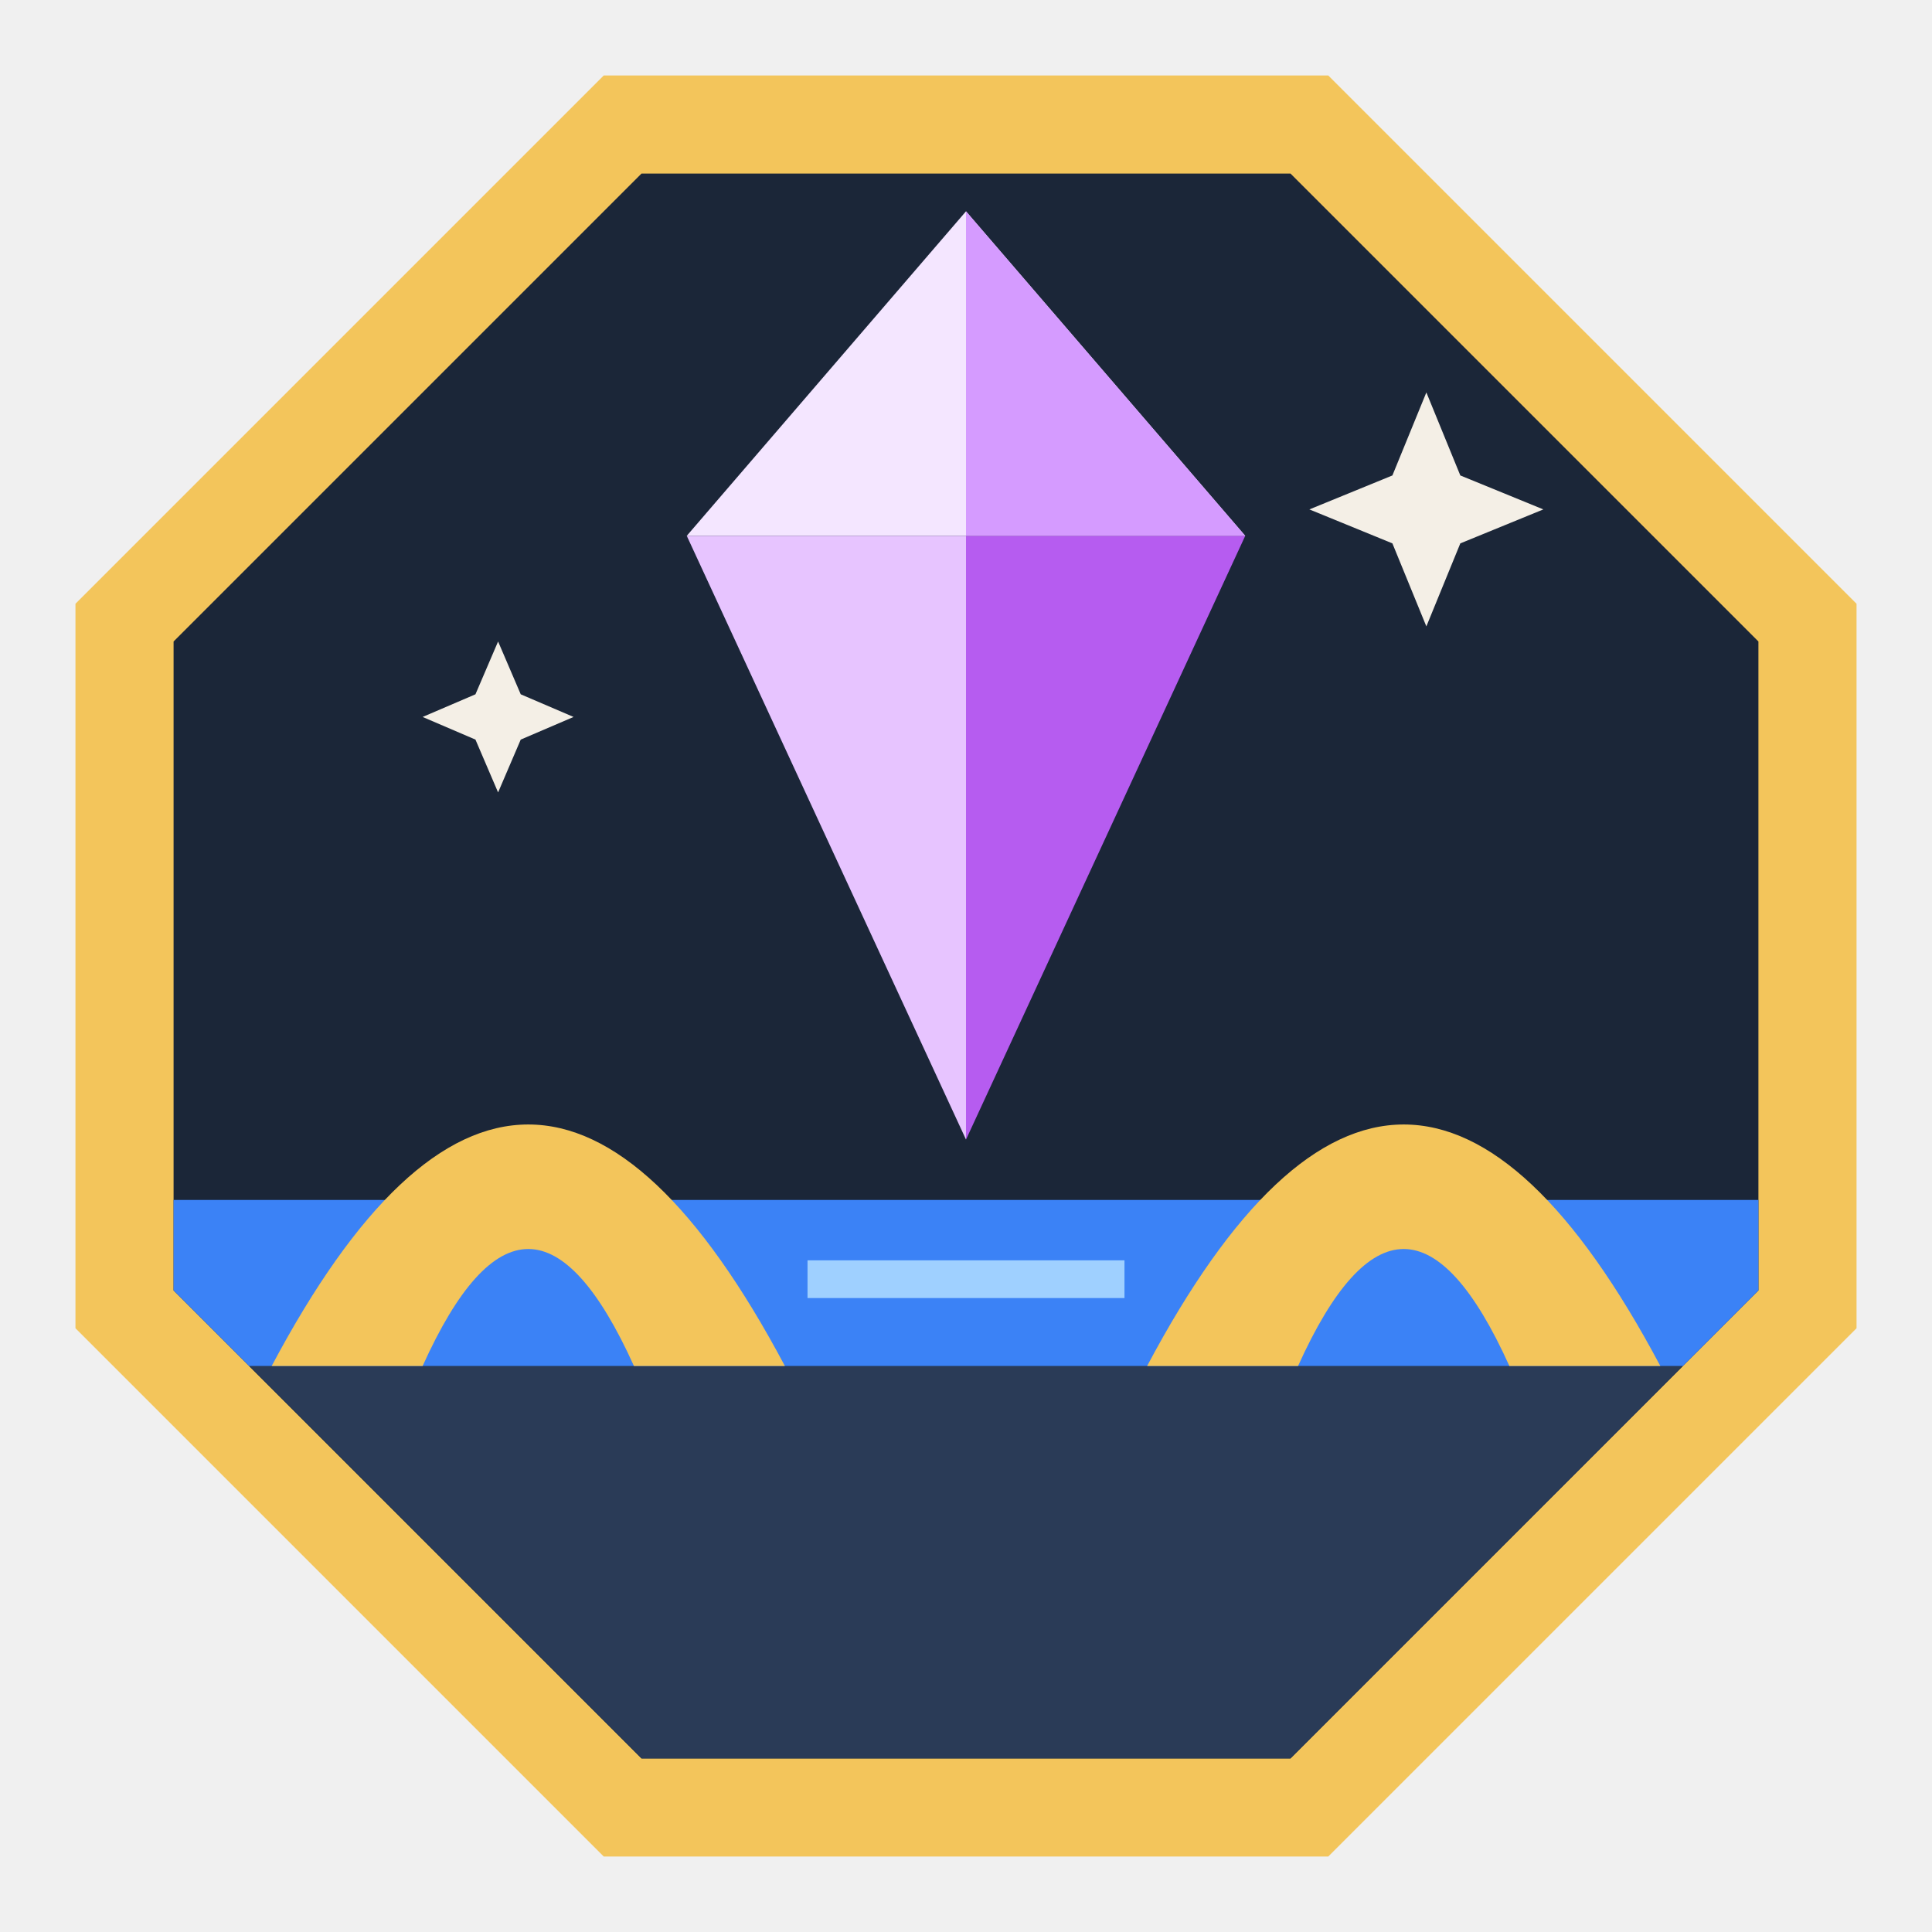
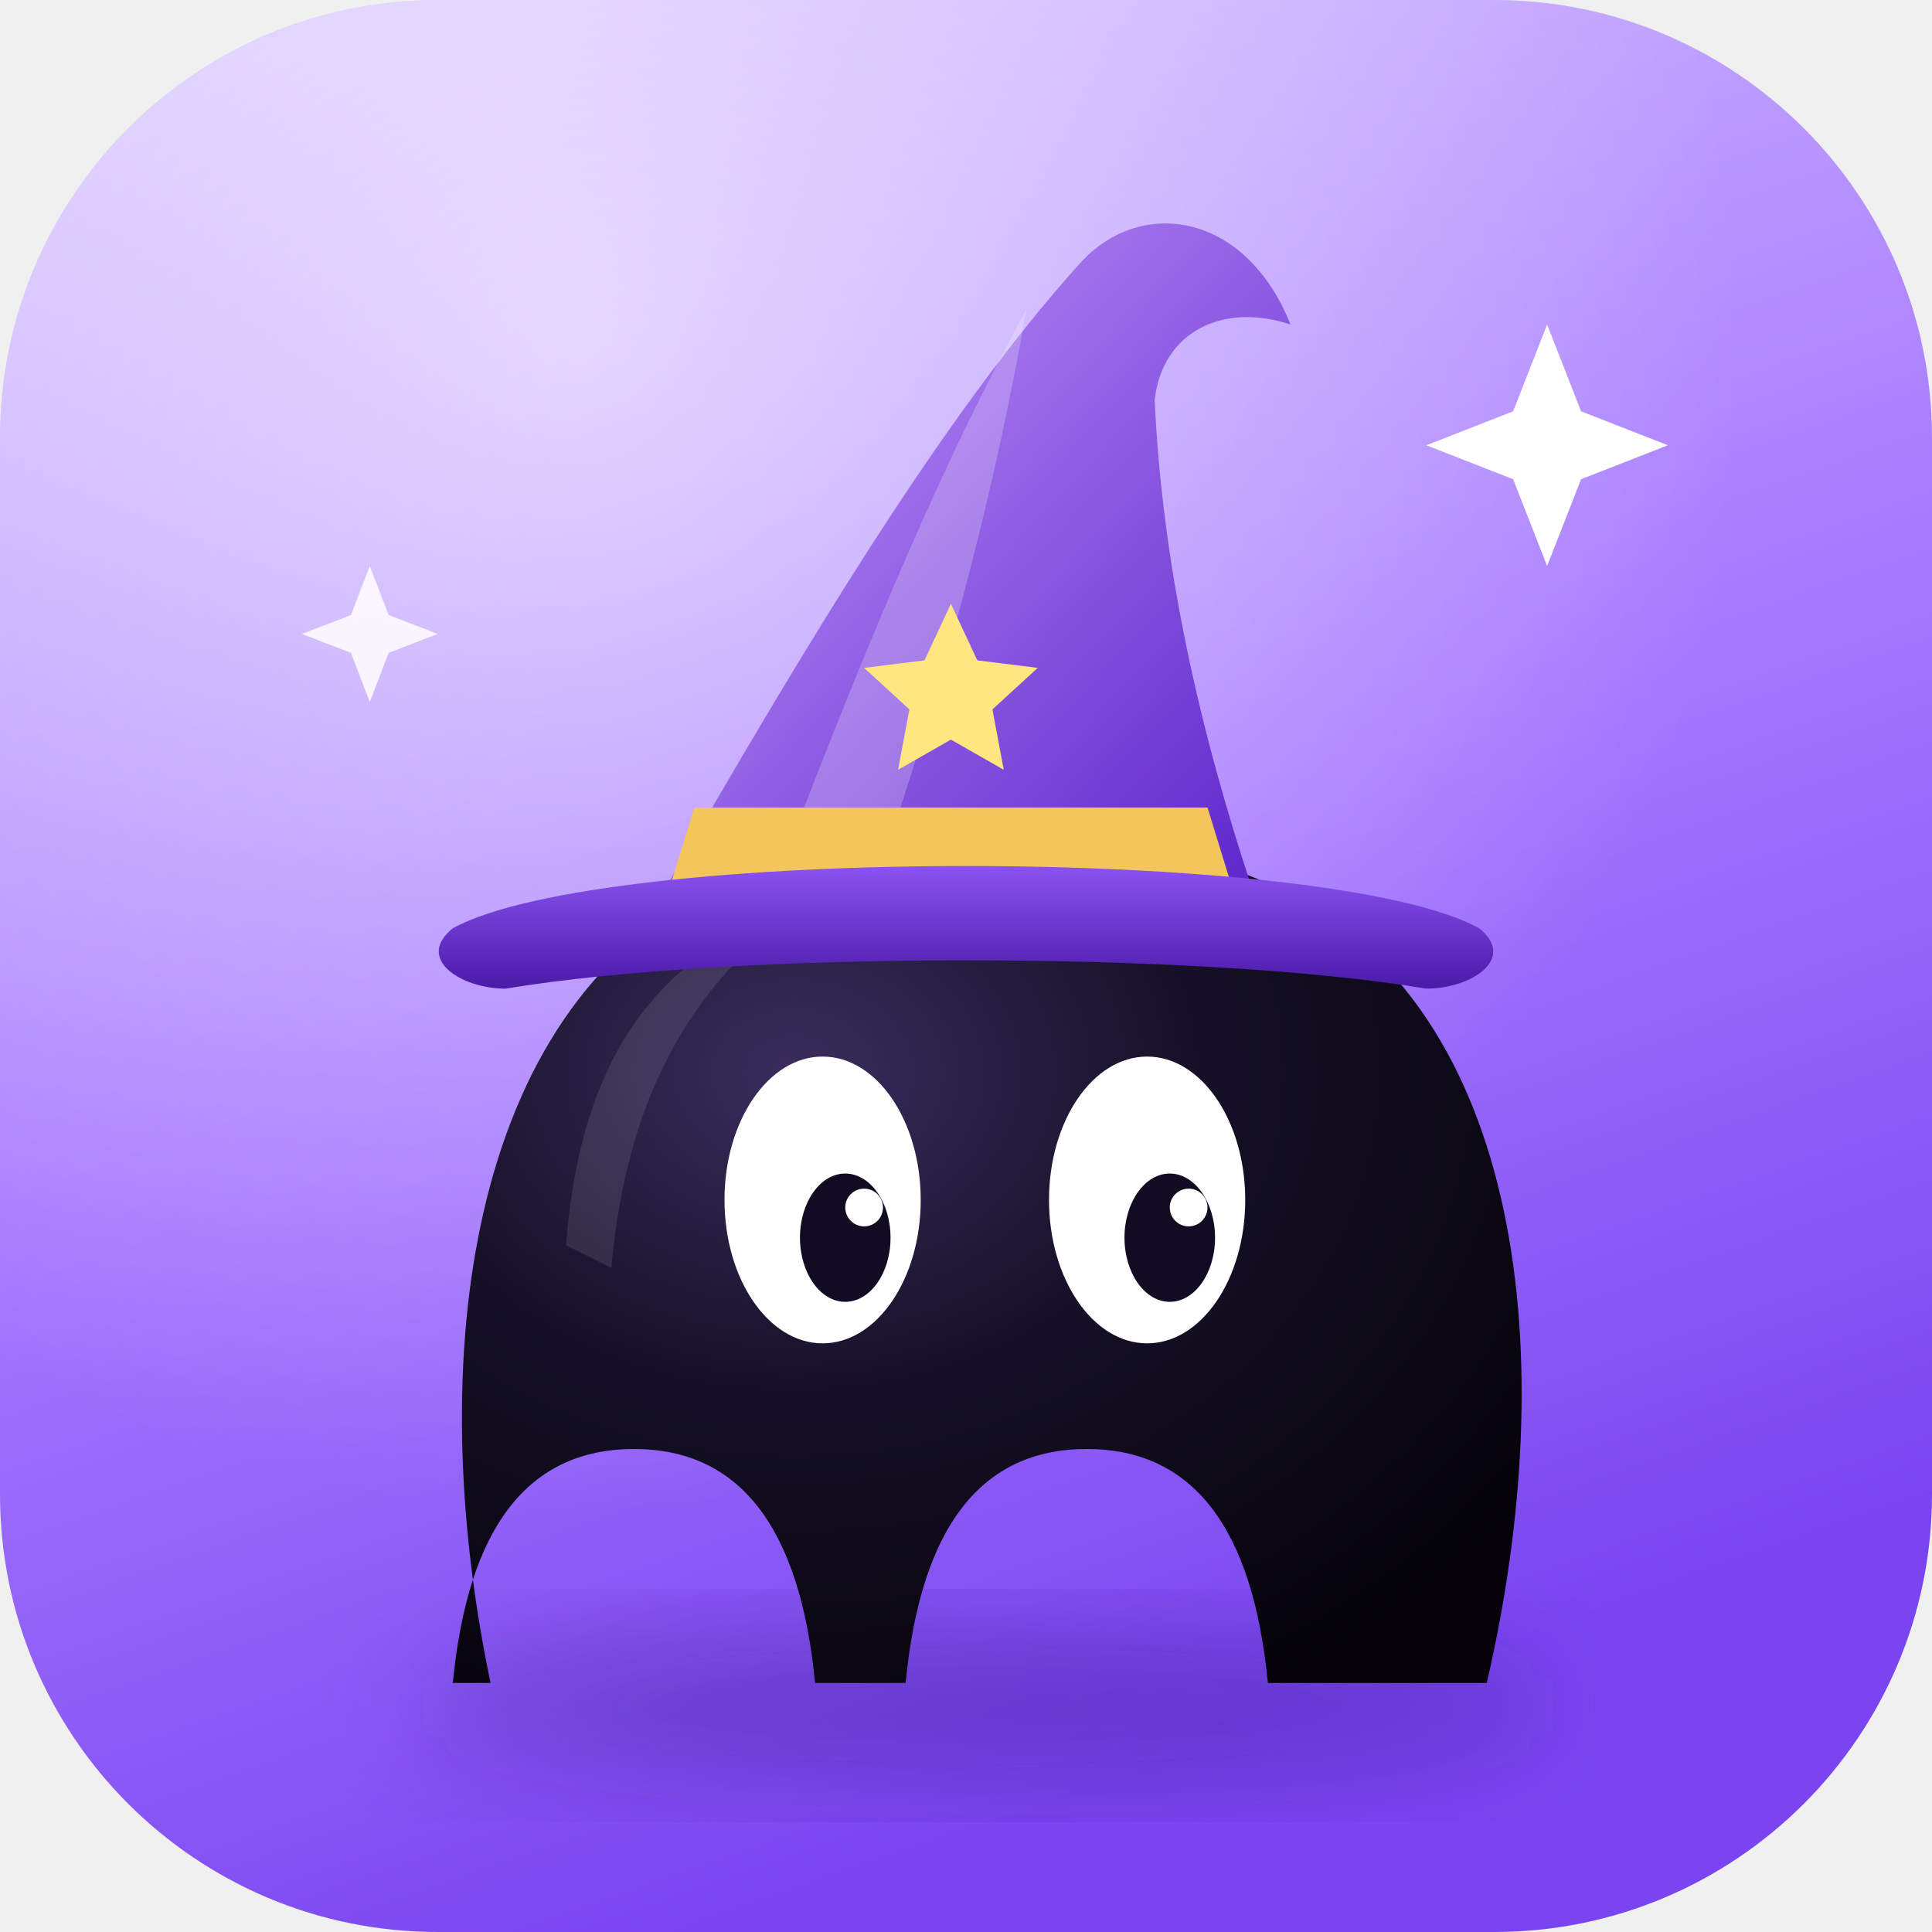
<svg xmlns="http://www.w3.org/2000/svg" viewBox="0 0 512 512">
  <defs>
-     <clipPath id="b">
-       <path d="M170 46h172l124 124v172L342 466H170L46 342V170z" />
+     <linearGradient id="bg" x1="0" y1="0" x2=".35" y2="1">
+       <stop offset="0" stop-color="#d9c8ff" />
+       <stop offset=".55" stop-color="#a77bff" />
+       <stop offset="1" stop-color="#7a45f0" />
+     </linearGradient>
+     <radialGradient id="glow" cx=".3" cy=".18" r=".6">
+       <stop offset="0" stop-color="#fff" stop-opacity=".55" />
+       <stop offset="1" stop-color="#fff" stop-opacity="0" />
+     </radialGradient>
+     <radialGradient id="body" cx=".32" cy=".28" r=".85">
+       <stop offset="0" stop-color="#3a2d5e" />
+       <stop offset=".45" stop-color="#151026" />
+       <stop offset="1" stop-color="#050309" />
+     </radialGradient>
+     <linearGradient id="hat" x1="0" y1="0" x2="1" y2="1">
+       <stop offset="0" stop-color="#c69bff" />
+       <stop offset="1" stop-color="#5b23c9" />
+     </linearGradient>
+     <linearGradient id="brim" x1="0" y1="0" x2="0" y2="1">
+       <stop offset="0" stop-color="#8a52f0" />
+       <stop offset="1" stop-color="#4a1aa8" />
+     </linearGradient>
+     <filter id="sh" x="-20%" y="-20%" width="140%" height="140%">
+       <feGaussianBlur stdDeviation="14" />
+     </filter>
+     <clipPath id="sq">
+       <rect width="512" height="512" rx="116" />
    </clipPath>
  </defs>
-   <path fill="#f3c55b" d="M160 20h192l140 140v192L352 492H160L20 352V160z" />
-   <path fill="#1b2638" d="M170 46h172l124 124v172L342 466H170L46 342V170z" />
-   <g clip-path="url(#b)">
-     <path fill="#2a3b57" d="M46 362h420v110H46z" />
-     <path fill="#3b82f6" d="M46 318h420v44H46z" />
-     <path fill="#9fd0ff" d="M214 334h84v10h-84z" />
+   <g clip-path="url(#sq)">
+     <rect width="512" height="512" fill="url(#bg)" />
+     <rect width="512" height="512" fill="url(#glow)" />
+     <ellipse cx="262" cy="452" rx="150" ry="22" fill="#3b1490" opacity=".35" filter="url(#sh)" />
+     <path fill="url(#body)" d="M130 446C112 360 124 268 188 236c40-20 112-20 152 0 64 32 74 124 54 210h-58q-6-62-48-62t-48 62h-24q-6-62-48-62t-48 62z" />
+     <path fill="#fff" opacity=".1" d="M150 330c4-52 26-78 62-90-30 22-46 52-50 96z" />
+     <ellipse cx="218" cy="318" rx="26" ry="38" fill="#fff" />
+     <ellipse cx="304" cy="318" rx="26" ry="38" fill="#fff" />
+     <ellipse cx="224" cy="328" rx="12" ry="17" fill="#120c22" />
+     <ellipse cx="310" cy="328" rx="12" ry="17" fill="#120c22" />
+     <circle cx="229" cy="320" r="5" fill="#fff" />
+     <circle cx="315" cy="320" r="5" fill="#fff" />
+     <path fill="url(#hat)" d="M176 236C214 170 250 110 286 70c16-18 44-14 56 16-18-6-34 2-36 20 2 44 12 88 26 130z" />
+     <path fill="#fff" opacity=".22" d="M210 222c20-52 40-100 62-140-8 46-20 92-36 140z" />
+     <path fill="#f3c55b" d="M184 214h136l8 26H176z" />
+     <path fill="url(#brim)" d="M120 246c40-22 232-22 272 0 10 8-2 16-14 16-60-10-184-10-244 0-12 0-24-8-14-16z" />
+     <path fill="#ffe680" d="M252 160l7 15 16 2-12 11 3 16-14-8-14 8 3-16-12-11 16-2z" />
+     <path fill="#fff" d="M410 86l9 23 23 9-23 9-9 23-9-23-23-9 23-9z" />
+     <path fill="#fff" opacity=".85" d="M98 150l5 13 13 5-13 5-5 13-5-13-13-5 13-5z" />
  </g>
-   <path fill="#f3c55b" d="M72 362q68-128 136 0h-40q-28-62-56 0z" />
-   <path fill="#f3c55b" d="M304 362q68-128 136 0h-40q-28-62-56 0z" />
-   <path fill="#f4e6ff" d="M256 56l-74 86h148z" />
-   <path fill="#e7c4ff" d="M182 142l74 160V142z" />
-   <path fill="#b65cf0" d="M330 142l-74 160V142z" />
-   <path fill="#d59bff" d="M256 56l74 86h-74z" />
-   <path fill="#f4efe6" d="M378 104l9 22 22 9-22 9-9 22-9-22-22-9 22-9zM132 170l6 14 14 6-14 6-6 14-6-14-14-6 14-6z" />
</svg>
